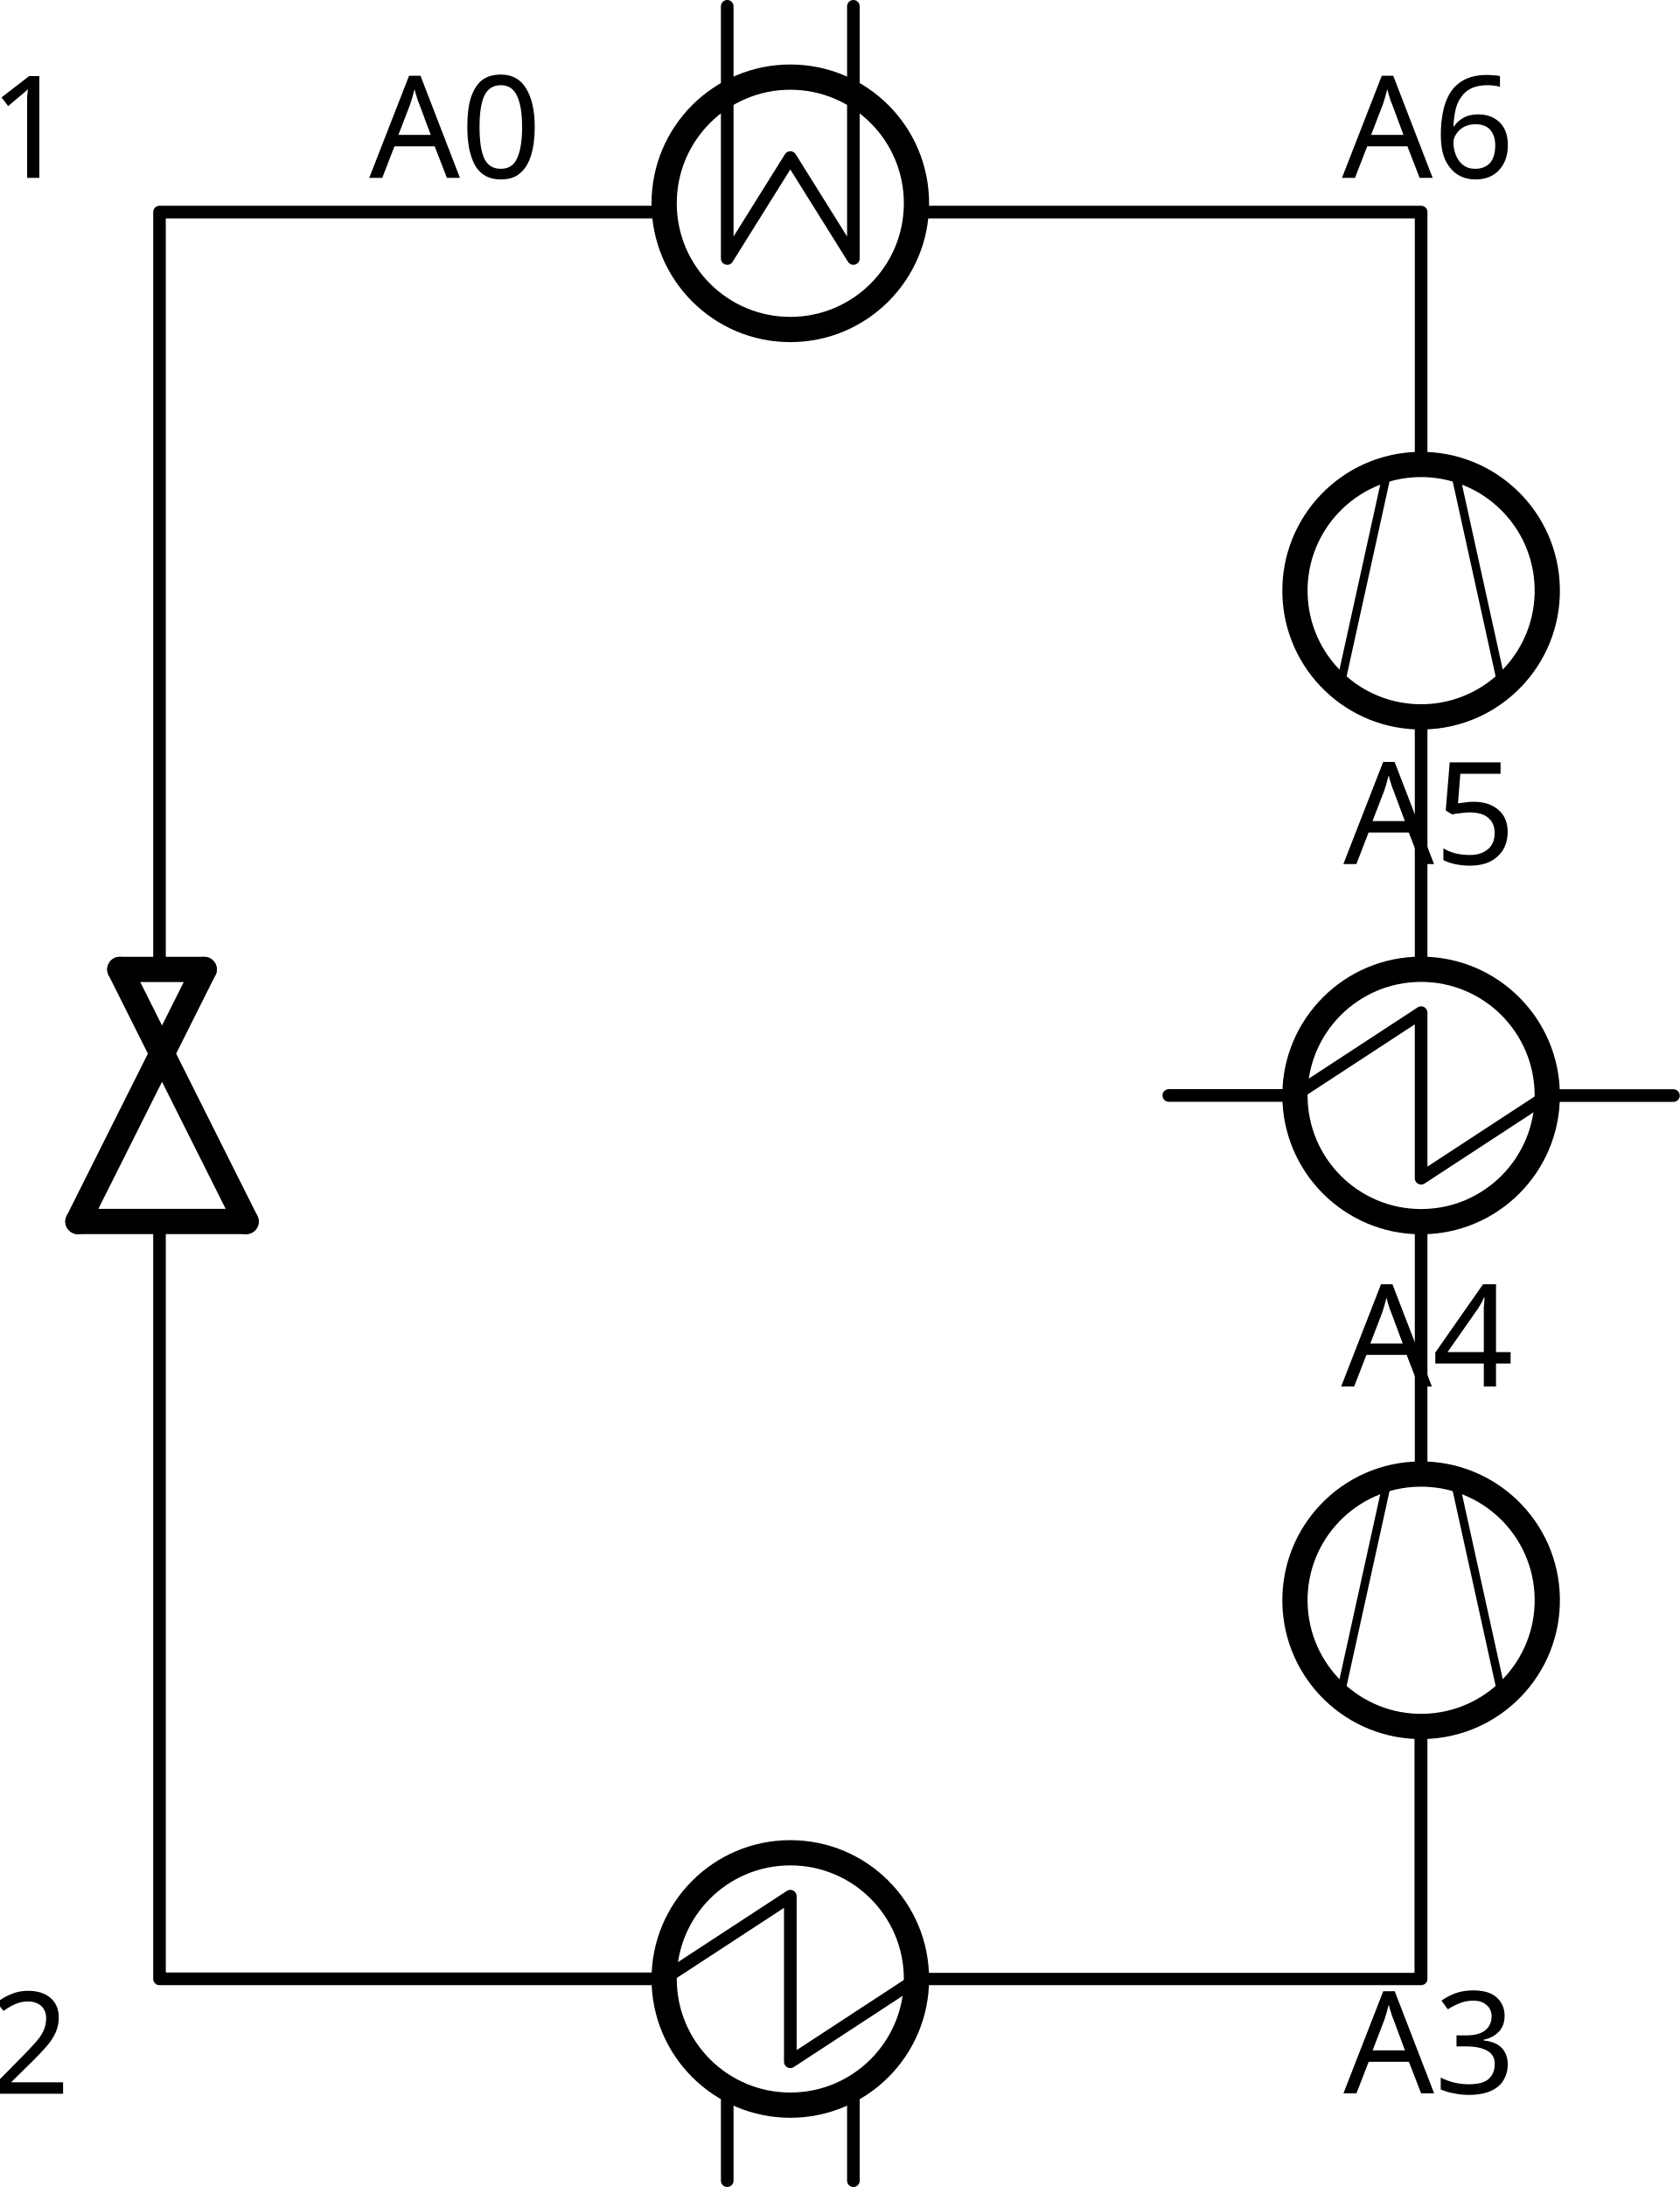
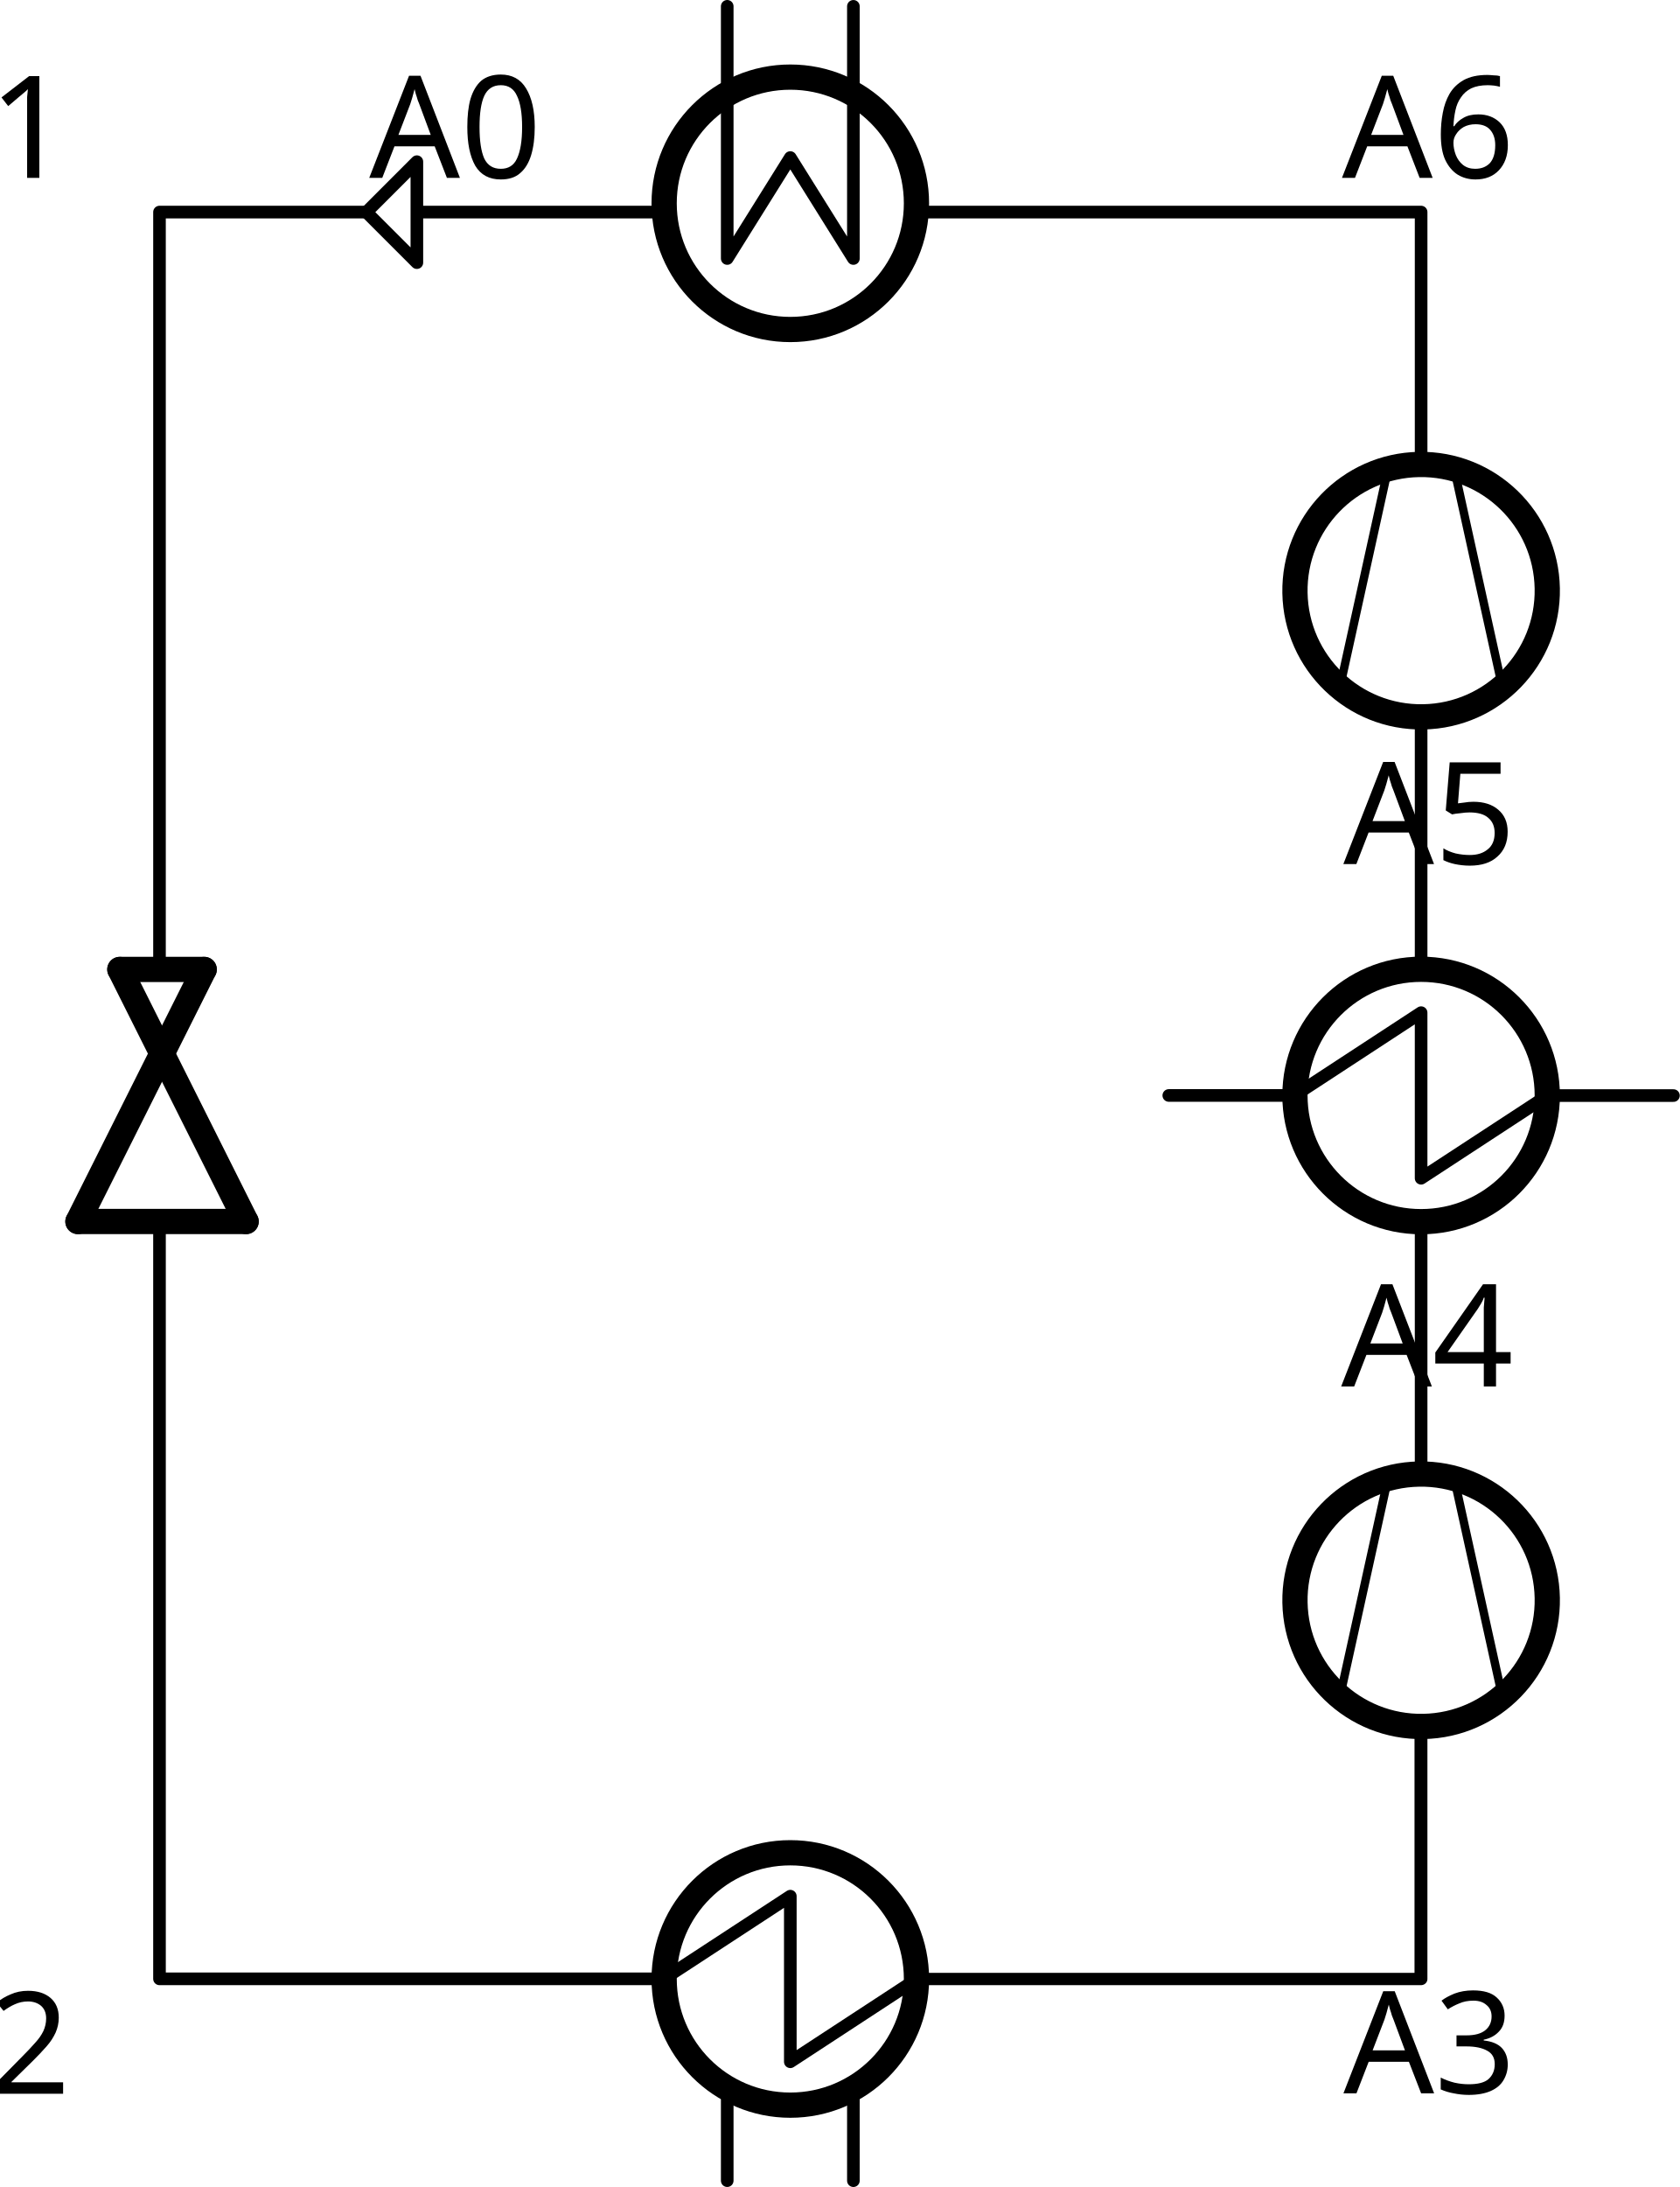
<svg xmlns="http://www.w3.org/2000/svg" width="66.571mm" height="86.649mm" viewBox="0 0 66.571 86.649" version="1.1" id="svg8">
  <defs id="defs2">
    </defs>
  <g id="layer1" transform="translate(3.321134,-215.5933)">
    <g id="g968" transform="matrix(1.000082,0,0,1.000079,-4.568259,-31.03396)" style="stroke-width:1">
      <path style="fill:none;stroke:#000000;stroke-width:1;stroke-linecap:round;stroke-linejoin:round;stroke-miterlimit:4;stroke-dasharray:none;stroke-opacity:1" d="M 9.339,285.014 H 5.996" id="path824" />
      <path style="fill:none;stroke:#000000;stroke-width:1;stroke-linecap:round;stroke-linejoin:round;stroke-miterlimit:4;stroke-dasharray:none;stroke-opacity:1" d="M 5.996,285.014 11,295" id="path826" />
      <path style="fill:none;stroke:#000000;stroke-width:1;stroke-linecap:round;stroke-linejoin:round;stroke-miterlimit:4;stroke-dasharray:none;stroke-opacity:1" d="M 9.339,285.014 4.335,295" id="path828" />
      <path style="fill:none;stroke:#000000;stroke-width:1;stroke-linecap:round;stroke-linejoin:round;stroke-miterlimit:4;stroke-dasharray:none;stroke-opacity:1" d="M 11,295 H 4.335" id="path830" />
    </g>
    <path style="fill:none;stroke:#000000;stroke-width:0.425;stroke-linecap:butt;stroke-linejoin:round;stroke-miterlimit:4;stroke-dasharray:none;stroke-opacity:1" d="m 20,294 c 0,0 -17,0 -17,0 0,0 0,-25.457 0,-25.457" id="path4534" transform="matrix(1.17648,0,0,1.178443,-0.5294403,-52.46694)" />
    <path transform="matrix(0,-1.122814,1.176119,0,-292.7851,297.2746)" style="fill:none;stroke:#000000;stroke-width:0.435;stroke-linecap:butt;stroke-linejoin:round;stroke-miterlimit:4;stroke-dasharray:none;stroke-opacity:1" d="m 11.826,294 c 0,0 -8.911,0 -8.911,0 0,0 0,-17 0,-17" id="path4534-4" />
    <path transform="rotate(180,28,258.9978)" style="fill:none;stroke:#000000;stroke-width:0.5;stroke-linecap:butt;stroke-linejoin:round;stroke-miterlimit:4;stroke-dasharray:none;stroke-opacity:1" d="m 23,294 c 0,0 -20,0 -20,0 0,0 0,-10 0,-10" id="path4534-0" />
-     <path transform="matrix(0,1.003369,-1.000001,0,297.0002,220.9855)" style="fill:none;stroke:#000000;stroke-width:0.499;stroke-linecap:butt;stroke-linejoin:round;stroke-miterlimit:4;stroke-dasharray:none;stroke-opacity:1" d="M 32.899,294 C 32.899,294 3,294 3,294 c 0,0 0,-20 0,-20" id="path4534-09" />
+     <path transform="matrix(0,1.003369,-1.000001,0,297.0002,220.9855)" style="fill:none;stroke:#000000;stroke-width:0.499;stroke-linecap:butt;stroke-linejoin:round;stroke-miterlimit:4;stroke-dasharray:none;stroke-opacity:1" d="M 32.899,294 C 32.899,294 3,294 3,294 c 0,0 0,-8.3 0,-8.3" id="path4534-09" />
    <g id="g1471" transform="rotate(180,17,292.5)">
      <g transform="translate(-14.00627,14.0162)" id="g1443">
        <circle id="path5185-6-2-17-8" style="fill:none;stroke:#000000;stroke-width:1;stroke-linecap:round;stroke-linejoin:round;stroke-miterlimit:4;stroke-dasharray:none" cx="276.984" cy="-20.006" transform="rotate(90)" r="5" />
        <path id="path2736-7-4-6-1-7-7" style="fill:none;stroke:#000000;stroke-width:0.5;stroke-linecap:round;stroke-linejoin:round;stroke-miterlimit:4;stroke-dasharray:none" d="m 14.989,276.984 5.017,-3.281 v 6.561 l 5.017,-3.28" />
      </g>
      <path transform="matrix(0.9980036,0,0,0.9980036,0.00698734,0.5729289)" id="path1366" d="m 3.5,286.5 c 0,0 0,-3.5 0,-3.5" style="fill:none;stroke:#000000;stroke-width:0.501;stroke-linecap:round;stroke-linejoin:round;stroke-miterlimit:4;stroke-dasharray:none;stroke-opacity:1" />
      <path transform="matrix(0.9980036,0,0,0.9980036,5.007013,0.573481)" id="path1366-7" d="m 3.5,286.5 c 0,0 0,-3.5 0,-3.5" style="fill:none;stroke:#000000;stroke-width:0.501;stroke-linecap:round;stroke-linejoin:round;stroke-miterlimit:4;stroke-dasharray:none;stroke-opacity:1" />
    </g>
    <g transform="matrix(0.9970781,0,0,0.9970781,32.56326,-50.16378)" id="g1037-4" style="stroke-width:1.003">
      <ellipse transform="rotate(88.97039)" cy="-15.282" cx="290.328" id="path4405-2-2-1-6-2-8-11" style="color:#000000;clip-rule:nonzero;display:inline;overflow:visible;visibility:visible;isolation:auto;mix-blend-mode:normal;color-interpolation:sRGB;color-interpolation-filters:linearRGB;solid-color:#000000;solid-opacity:1;fill:none;fill-opacity:0.667;fill-rule:nonzero;stroke:#000000;stroke-width:1.003;stroke-linecap:round;stroke-linejoin:round;stroke-miterlimit:4;stroke-dasharray:none;stroke-dashoffset:0;stroke-opacity:1;color-rendering:auto;image-rendering:auto;shape-rendering:auto;text-rendering:auto;enable-background:accumulate" ry="5.015" rx="5.015" />
      <path id="path4587-8-94-9-1-2-10" d="m 17.205,294.132 1.959,-8.892" style="fill:none;fill-rule:evenodd;stroke:#000000;stroke-width:0.334;stroke-linecap:round;stroke-linejoin:round;stroke-miterlimit:4;stroke-dasharray:none;stroke-opacity:1" />
      <path style="fill:none;fill-rule:evenodd;stroke:#000000;stroke-width:0.334;stroke-linecap:round;stroke-linejoin:round;stroke-miterlimit:4;stroke-dasharray:none;stroke-opacity:1" d="m 23.788,294.132 -1.959,-8.892" id="path4587-8-94-9-1-9-2-4" />
    </g>
    <g id="g1439" transform="translate(7.3,-67.46463)">
      <circle r="5" transform="rotate(90)" cy="-20.7" cx="291.113" style="fill:none;stroke:#000000;stroke-width:1;stroke-linecap:round;stroke-linejoin:round;stroke-miterlimit:4;stroke-dasharray:none" id="path5185-8-6-5-2-6" />
      <path id="path1362-9" d="m 3.5,286.5 c 0,0 0,6.5 0,6.5 0,0 2.5,-4 2.5,-4 0,0 2.5,4 2.5,4 0,0 0,-6.5 0,-6.5" style="fill:none;stroke:#000000;stroke-width:0.5;stroke-linecap:round;stroke-linejoin:round;stroke-miterlimit:4;stroke-dasharray:none;stroke-opacity:1" transform="translate(14.7,0.3000017)" />
      <path transform="matrix(0.9980036,0,0,0.9980036,14.70699,0.8729317)" id="path1366-8" d="m 3.5,286.5 c 0,0 0,-3.5 0,-3.5" style="fill:none;stroke:#000000;stroke-width:0.501;stroke-linecap:round;stroke-linejoin:round;stroke-miterlimit:4;stroke-dasharray:none;stroke-opacity:1" />
      <path transform="matrix(0.9980036,0,0,0.9980036,19.70701,0.8734917)" id="path1366-7-1" d="m 3.5,286.5 c 0,0 0,-3.5 0,-3.5" style="fill:none;stroke:#000000;stroke-width:0.501;stroke-linecap:round;stroke-linejoin:round;stroke-miterlimit:4;stroke-dasharray:none;stroke-opacity:1" />
    </g>
    <g transform="matrix(0.9970781,0,0,0.9970781,32.56359,-10.16378)" id="g1037-4-2" style="stroke-width:1.003">
      <ellipse transform="rotate(88.97039)" cy="-15.282" cx="290.328" id="path4405-2-2-1-6-2-8-11-3" style="color:#000000;clip-rule:nonzero;display:inline;overflow:visible;visibility:visible;isolation:auto;mix-blend-mode:normal;color-interpolation:sRGB;color-interpolation-filters:linearRGB;solid-color:#000000;solid-opacity:1;fill:none;fill-opacity:0.667;fill-rule:nonzero;stroke:#000000;stroke-width:1.003;stroke-linecap:round;stroke-linejoin:round;stroke-miterlimit:4;stroke-dasharray:none;stroke-dashoffset:0;stroke-opacity:1;color-rendering:auto;image-rendering:auto;shape-rendering:auto;text-rendering:auto;enable-background:accumulate" ry="5.015" rx="5.015" />
      <path id="path4587-8-94-9-1-2-10-3" d="m 17.205,294.132 1.959,-8.892" style="fill:none;fill-rule:evenodd;stroke:#000000;stroke-width:0.334;stroke-linecap:round;stroke-linejoin:round;stroke-miterlimit:4;stroke-dasharray:none;stroke-opacity:1" />
      <path style="fill:none;fill-rule:evenodd;stroke:#000000;stroke-width:0.334;stroke-linecap:round;stroke-linejoin:round;stroke-miterlimit:4;stroke-dasharray:none;stroke-opacity:1" d="m 23.788,294.132 -1.959,-8.892" id="path4587-8-94-9-1-9-2-4-5" />
    </g>
    <path style="fill:none;stroke:#000000;stroke-width:0.5;stroke-linecap:butt;stroke-linejoin:miter;stroke-miterlimit:4;stroke-dasharray:none;stroke-opacity:1" d="m 53,273.5 c 0,0 0,-10 0,-10" id="path4633" transform="translate(0,0.4956323)" />
    <path transform="matrix(0.9091215,0,0,0.9091215,4.816561,5.350904)" style="fill:none;stroke:#000000;stroke-width:0.55;stroke-linecap:butt;stroke-linejoin:miter;stroke-miterlimit:4;stroke-dasharray:none;stroke-opacity:1" d="m 53,273.5 c 0,0 0,-11 0,-11" id="path4633-0" />
    <g id="g1443-1" transform="translate(32.99373,-17.98817)">
      <circle r="5" transform="rotate(90)" cy="-20.006" cx="276.984" style="fill:none;stroke:#000000;stroke-width:1;stroke-linecap:round;stroke-linejoin:round;stroke-miterlimit:4;stroke-dasharray:none" id="path5185-6-2-17-8-0" />
      <path d="m 14.989,276.984 5.017,-3.281 v 6.561 l 5.017,-3.28" style="fill:none;stroke:#000000;stroke-width:0.5;stroke-linecap:round;stroke-linejoin:round;stroke-miterlimit:4;stroke-dasharray:none" id="path2736-7-4-6-1-7-7-5" />
    </g>
    <path style="fill:none;stroke:#000000;stroke-width:0.5;stroke-linecap:round;stroke-linejoin:miter;stroke-miterlimit:4;stroke-dasharray:none;stroke-opacity:1" d="m 48,259 c 0,0 -5,0 -5,0" id="path4697" transform="translate(0,-0.00436683)" />
    <path transform="translate(15)" style="fill:none;stroke:#000000;stroke-width:0.5;stroke-linecap:round;stroke-linejoin:miter;stroke-miterlimit:4;stroke-dasharray:none;stroke-opacity:1" d="m 48,259 c 0,0 -5,0 -5,0" id="path4697-5" />
    <text xml:space="preserve" style="font-style:normal;font-variant:normal;font-weight:normal;font-stretch:normal;font-size:5.644px;line-height:1.25;font-family:Carlito;-inkscape-font-specification:'Carlito, Normal';font-variant-ligatures:normal;font-variant-caps:normal;font-variant-numeric:normal;font-feature-settings:normal;text-align:center;letter-spacing:0px;word-spacing:0px;writing-mode:lr-tb;text-anchor:middle;fill:#000000;fill-opacity:1;stroke:none;stroke-width:0.265" x="18.399" y="222.638" id="text868">
      <tspan id="tspan866" x="18.399" y="222.638" style="font-style:normal;font-variant:normal;font-weight:normal;font-stretch:normal;font-size:5.644px;font-family:Carlito;-inkscape-font-specification:'Carlito, Normal';font-variant-ligatures:normal;font-variant-caps:normal;font-variant-numeric:normal;font-feature-settings:normal;text-align:center;writing-mode:lr-tb;text-anchor:middle;stroke-width:0.265">A0</tspan>
    </text>
    <text xml:space="preserve" style="font-style:normal;font-variant:normal;font-weight:normal;font-stretch:normal;font-size:5.644px;line-height:1.25;font-family:Carlito;-inkscape-font-specification:'Carlito, Normal';font-variant-ligatures:normal;font-variant-caps:normal;font-variant-numeric:normal;font-feature-settings:normal;text-align:center;letter-spacing:0px;word-spacing:0px;writing-mode:lr-tb;text-anchor:middle;fill:#000000;fill-opacity:1;stroke:none;stroke-width:0.265" x="-0.28" y="222.642" id="text868-5">
      <tspan id="tspan866-6" x="-0.28" y="222.642" style="font-style:normal;font-variant:normal;font-weight:normal;font-stretch:normal;font-size:5.644px;font-family:Carlito;-inkscape-font-specification:'Carlito, Normal';font-variant-ligatures:normal;font-variant-caps:normal;font-variant-numeric:normal;font-feature-settings:normal;text-align:center;writing-mode:lr-tb;text-anchor:middle;stroke-width:0.265">A1</tspan>
    </text>
    <text xml:space="preserve" style="font-style:normal;font-variant:normal;font-weight:normal;font-stretch:normal;font-size:5.644px;line-height:1.25;font-family:Carlito;-inkscape-font-specification:'Carlito, Normal';font-variant-ligatures:normal;font-variant-caps:normal;font-variant-numeric:normal;font-feature-settings:normal;text-align:center;letter-spacing:0px;word-spacing:0px;writing-mode:lr-tb;text-anchor:middle;fill:#000000;fill-opacity:1;stroke:none;stroke-width:0.265" x="-0.276" y="298.547" id="text868-8">
      <tspan id="tspan866-61" x="-0.276" y="298.547" style="font-style:normal;font-variant:normal;font-weight:normal;font-stretch:normal;font-size:5.644px;font-family:Carlito;-inkscape-font-specification:'Carlito, Normal';font-variant-ligatures:normal;font-variant-caps:normal;font-variant-numeric:normal;font-feature-settings:normal;text-align:center;writing-mode:lr-tb;text-anchor:middle;stroke-width:0.265">A2</tspan>
    </text>
    <text xml:space="preserve" style="font-style:normal;font-variant:normal;font-weight:normal;font-stretch:normal;font-size:5.644px;line-height:1.25;font-family:Carlito;-inkscape-font-specification:'Carlito, Normal';font-variant-ligatures:normal;font-variant-caps:normal;font-variant-numeric:normal;font-feature-settings:normal;text-align:center;letter-spacing:0px;word-spacing:0px;writing-mode:lr-tb;text-anchor:middle;fill:#000000;fill-opacity:1;stroke:none;stroke-width:0.265" x="57.009" y="298.53" id="text868-4">
      <tspan id="tspan866-1" x="57.009" y="298.53" style="font-style:normal;font-variant:normal;font-weight:normal;font-stretch:normal;font-size:5.644px;font-family:Carlito;-inkscape-font-specification:'Carlito, Normal';font-variant-ligatures:normal;font-variant-caps:normal;font-variant-numeric:normal;font-feature-settings:normal;text-align:center;writing-mode:lr-tb;text-anchor:middle;stroke-width:0.265">A3</tspan>
    </text>
    <text xml:space="preserve" style="font-style:normal;font-variant:normal;font-weight:normal;font-stretch:normal;font-size:5.644px;line-height:1.25;font-family:Carlito;-inkscape-font-specification:'Carlito, Normal';font-variant-ligatures:normal;font-variant-caps:normal;font-variant-numeric:normal;font-feature-settings:normal;text-align:center;letter-spacing:0px;word-spacing:0px;writing-mode:lr-tb;text-anchor:middle;fill:#000000;fill-opacity:1;stroke:none;stroke-width:0.265" x="56.919" y="270.527" id="text868-42">
      <tspan id="tspan866-7" x="56.919" y="270.527" style="font-style:normal;font-variant:normal;font-weight:normal;font-stretch:normal;font-size:5.644px;font-family:Carlito;-inkscape-font-specification:'Carlito, Normal';font-variant-ligatures:normal;font-variant-caps:normal;font-variant-numeric:normal;font-feature-settings:normal;text-align:center;writing-mode:lr-tb;text-anchor:middle;stroke-width:0.265">A4</tspan>
    </text>
    <text xml:space="preserve" style="font-style:normal;font-variant:normal;font-weight:normal;font-stretch:normal;font-size:5.644px;line-height:1.25;font-family:Carlito;-inkscape-font-specification:'Carlito, Normal';font-variant-ligatures:normal;font-variant-caps:normal;font-variant-numeric:normal;font-feature-settings:normal;text-align:center;letter-spacing:0px;word-spacing:0px;writing-mode:lr-tb;text-anchor:middle;fill:#000000;fill-opacity:1;stroke:none;stroke-width:0.265" x="57.003" y="249.827" id="text868-42-5">
      <tspan id="tspan866-7-1" x="57.003" y="249.827" style="font-style:normal;font-variant:normal;font-weight:normal;font-stretch:normal;font-size:5.644px;font-family:Carlito;-inkscape-font-specification:'Carlito, Normal';font-variant-ligatures:normal;font-variant-caps:normal;font-variant-numeric:normal;font-feature-settings:normal;text-align:center;writing-mode:lr-tb;text-anchor:middle;stroke-width:0.265">A5</tspan>
    </text>
    <text xml:space="preserve" style="font-style:normal;font-variant:normal;font-weight:normal;font-stretch:normal;font-size:5.644px;line-height:1.25;font-family:Carlito;-inkscape-font-specification:'Carlito, Normal';font-variant-ligatures:normal;font-variant-caps:normal;font-variant-numeric:normal;font-feature-settings:normal;text-align:center;letter-spacing:0px;word-spacing:0px;writing-mode:lr-tb;text-anchor:middle;fill:#000000;fill-opacity:1;stroke:none;stroke-width:0.265" x="56.949" y="222.637" id="text868-42-2">
      <tspan id="tspan866-7-3" x="56.949" y="222.637" style="font-style:normal;font-variant:normal;font-weight:normal;font-stretch:normal;font-size:5.644px;font-family:Carlito;-inkscape-font-specification:'Carlito, Normal';font-variant-ligatures:normal;font-variant-caps:normal;font-variant-numeric:normal;font-feature-settings:normal;text-align:center;writing-mode:lr-tb;text-anchor:middle;stroke-width:0.265">A6</tspan>
    </text>
+     <path style="fill:none;fill-opacity:1;fill-rule:evenodd;stroke:#000000;stroke-width:0.5;stroke-linecap:round;stroke-linejoin:round;stroke-miterlimit:4;stroke-dasharray:none;stroke-opacity:1" d="m 13.2,225.999 -2,-2 2,-2 z" id="path4652-12-9-60-5-4-2-9" />
+     <path transform="matrix(0,1.000025,-1.000001,0,307.2002,220.9993)" style="fill:none;stroke:#000000;stroke-width:0.5;stroke-linecap:butt;stroke-linejoin:round;stroke-miterlimit:4;stroke-dasharray:none;stroke-opacity:1" d="m 2.997,294 c 0,0 0,-9.9 0,-9.9" id="path4534-09-3" />
  </g>
</svg>
